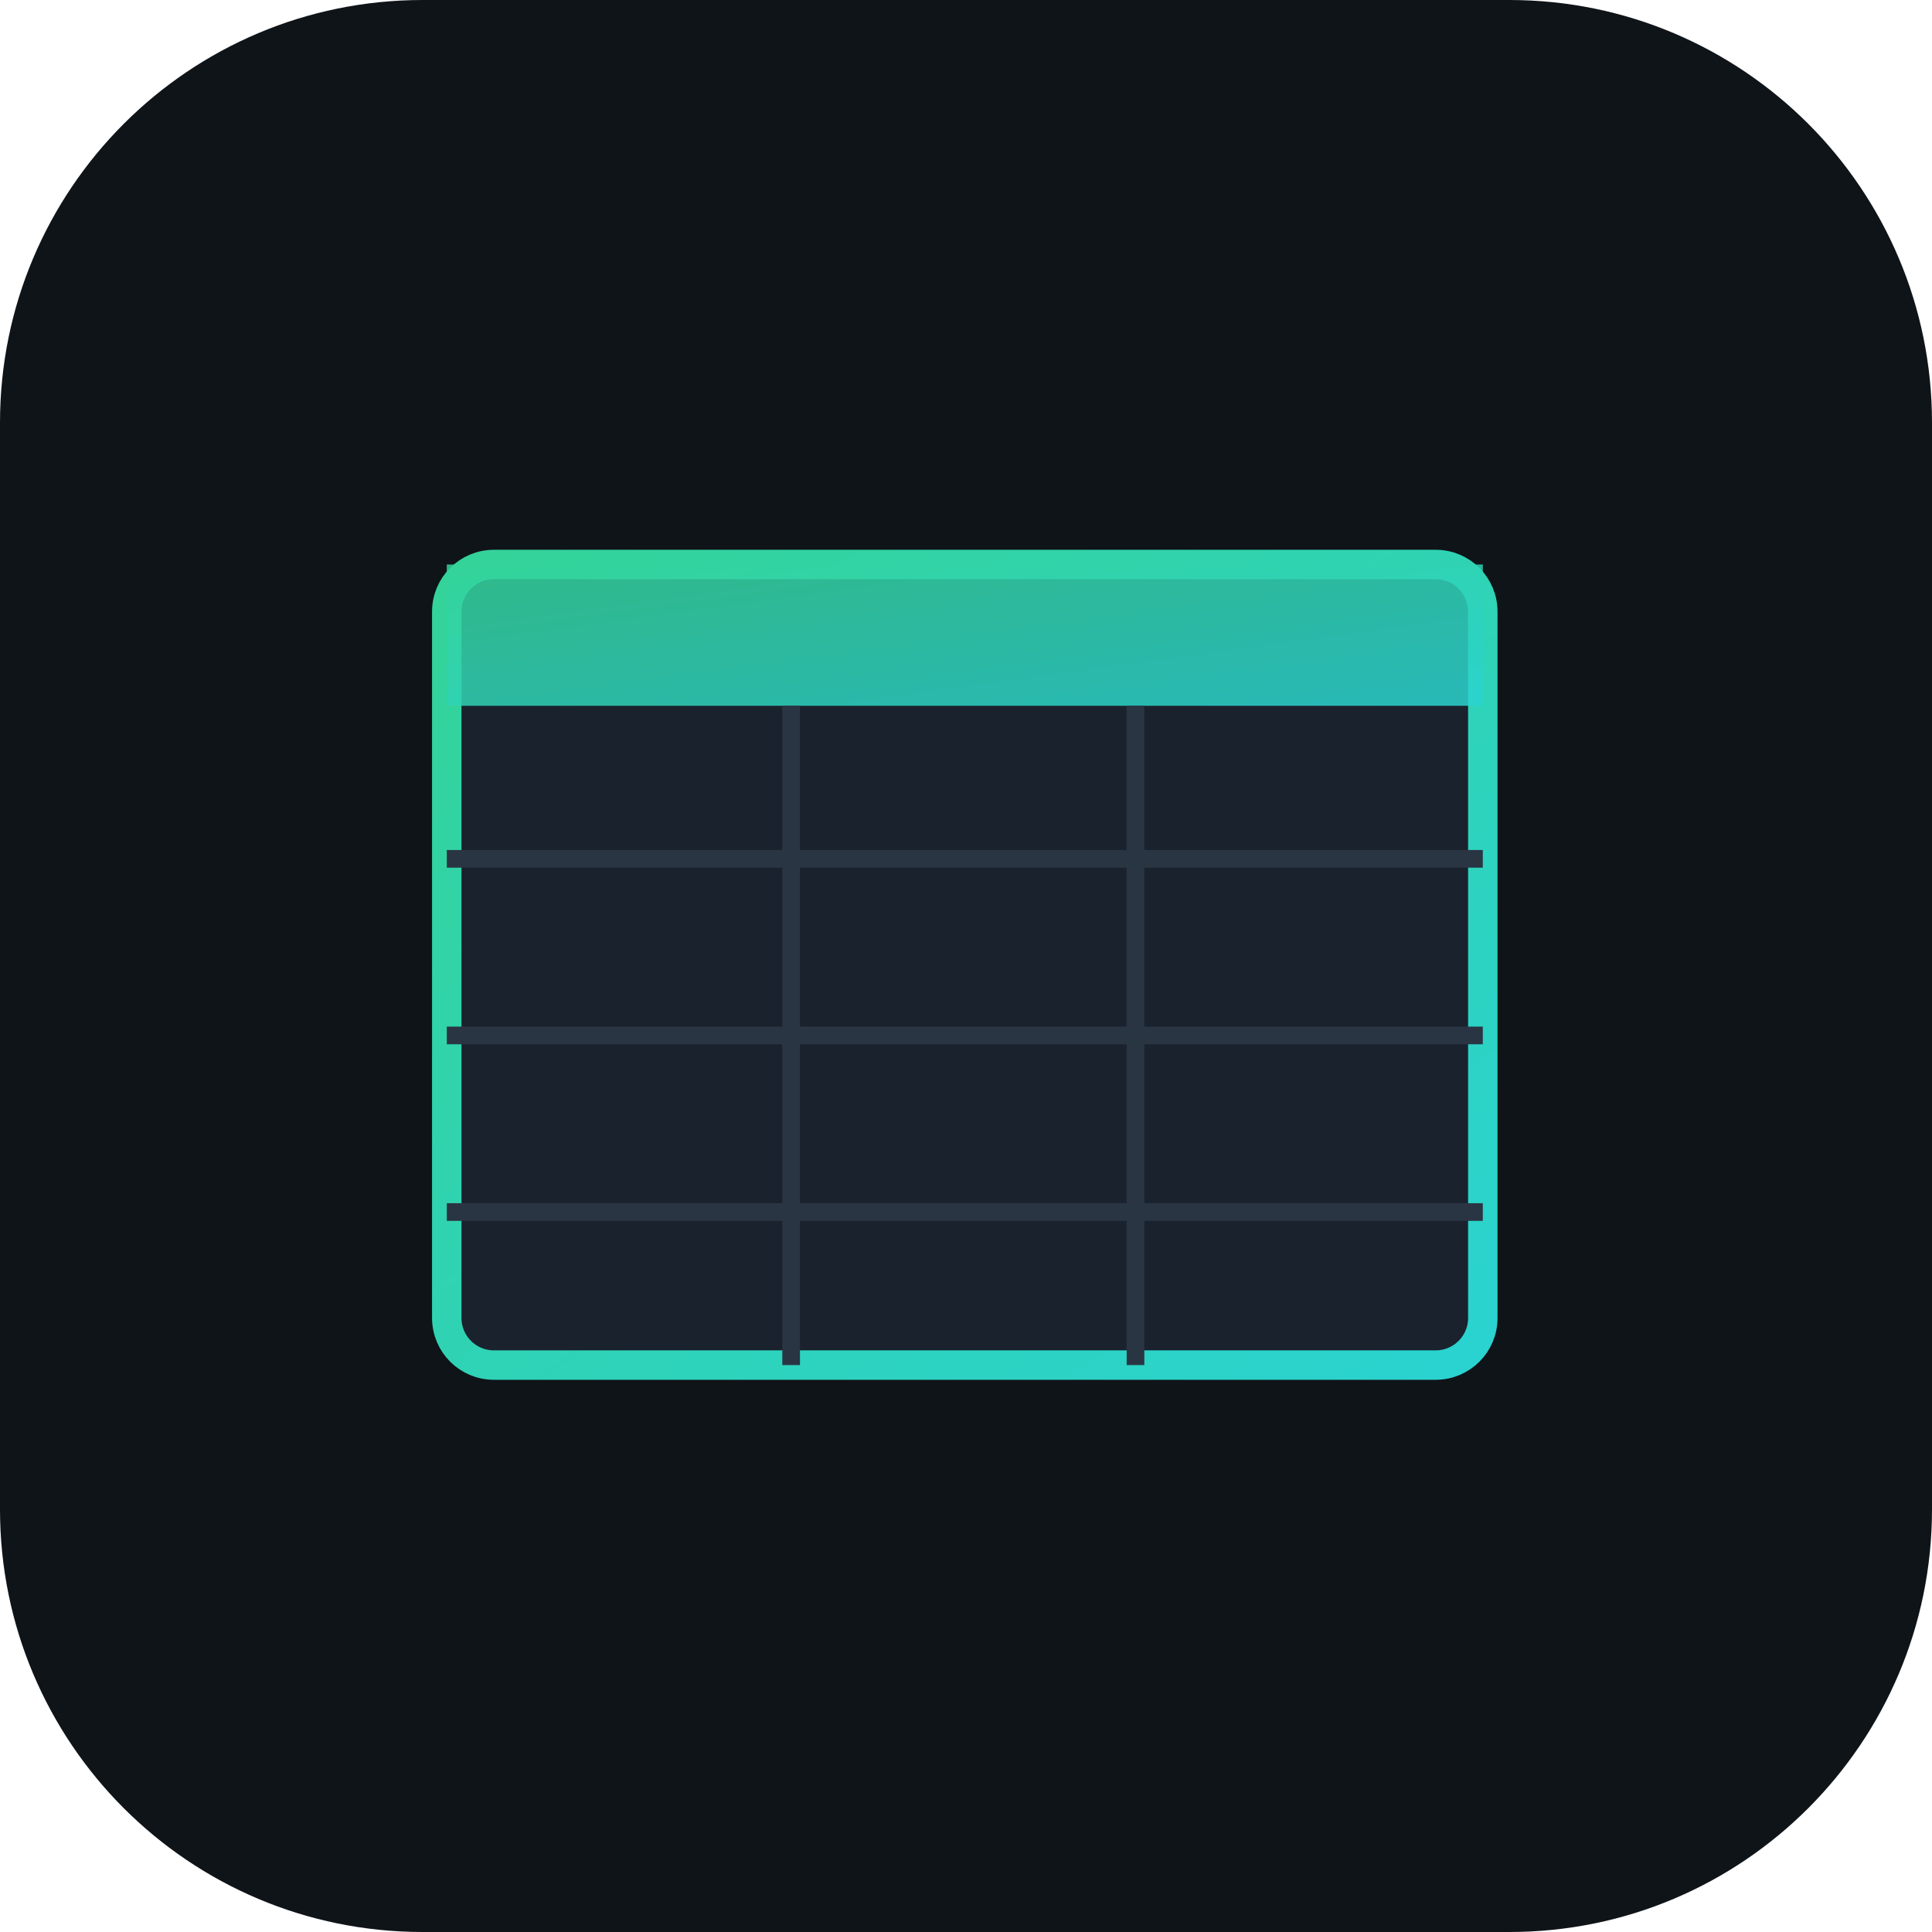
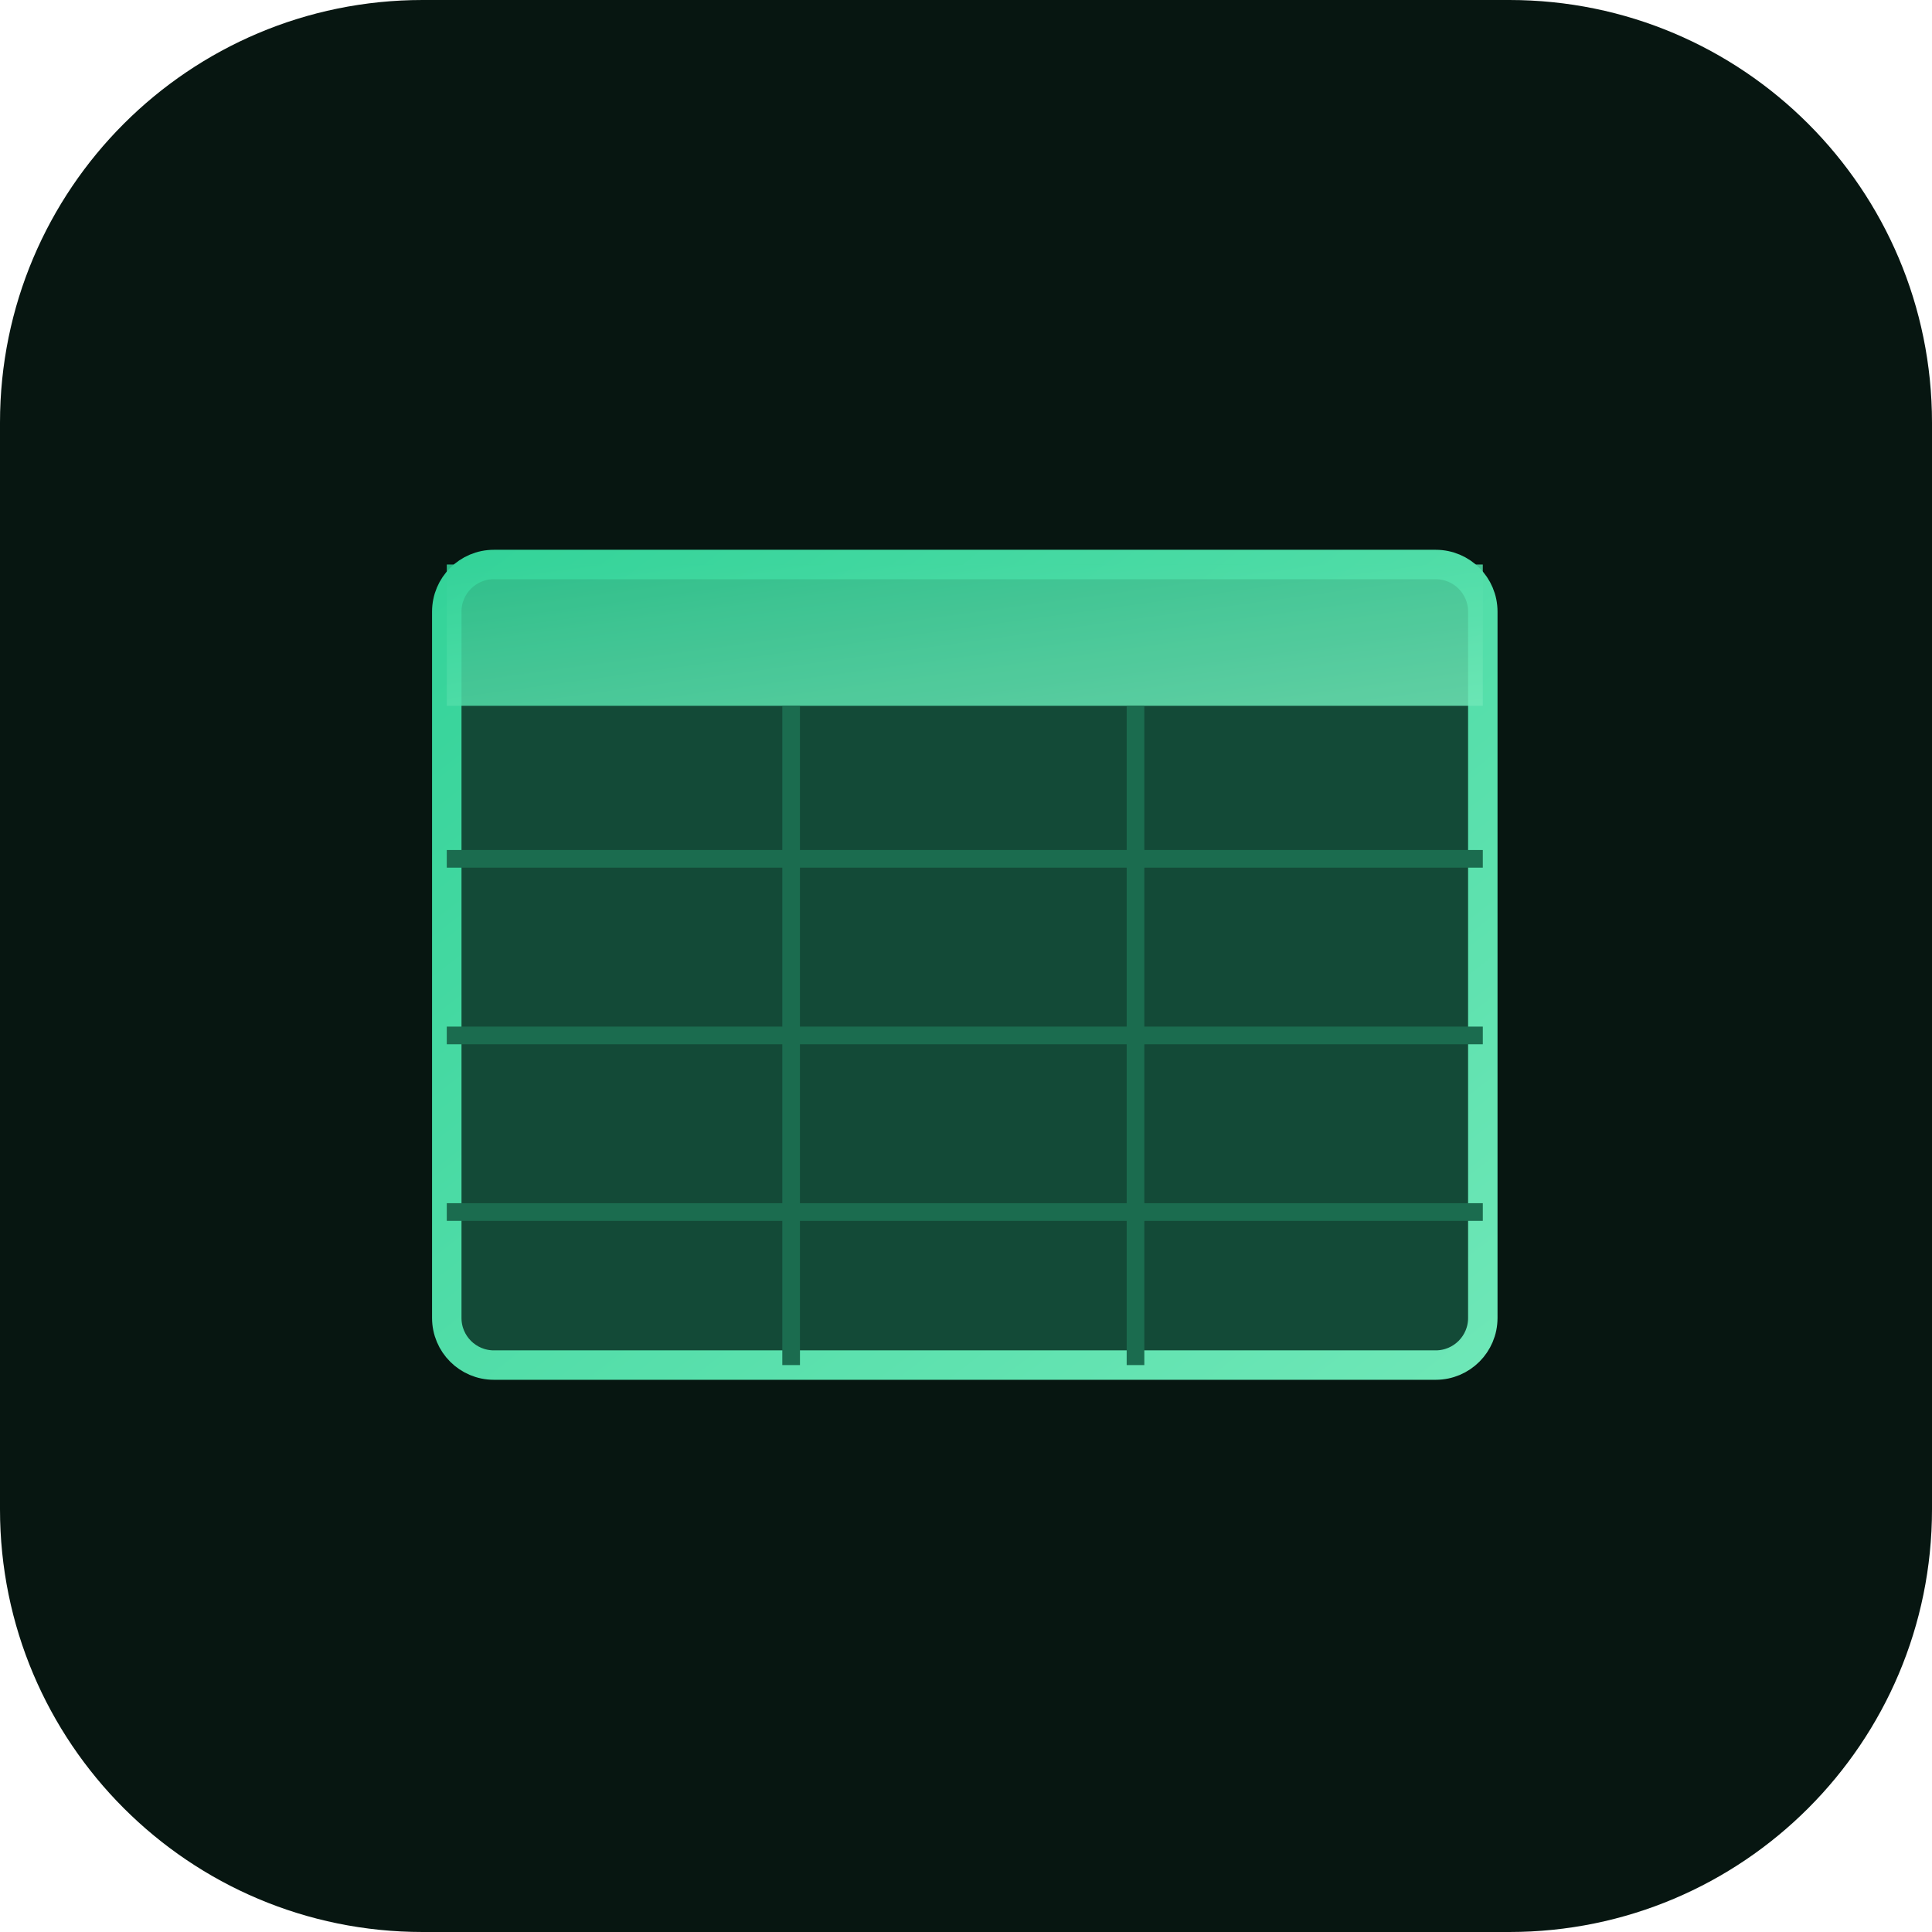
<svg xmlns="http://www.w3.org/2000/svg" viewBox="0 0 512 512" width="512" height="512" role="img" aria-label="js-editor-jsoncsv">
  <defs>
    <linearGradient id="ac" x1="0" y1="0" x2="1" y2="1">
      <stop offset="0" stop-color="#34d399" />
-       <stop offset="1" stop-color="#2ad3d0" />
+       <stop offset="1" stop-color="#6ee7b7" />
    </linearGradient>
    <linearGradient id="gWarm" x1="0%" y1="0%" x2="100%" y2="0%">
      <stop offset="0%" stop-color="#34d399" />
-       <stop offset="100%" stop-color="#2ad3d0" />
+       <stop offset="100%" stop-color="#6ee7b7" />
    </linearGradient>
    <linearGradient id="canvasGrad" x1="0%" y1="0%" x2="100%" y2="100%">
-       <stop offset="0%" stop-color="#0a0e14" />
-       <stop offset="45%" stop-color="#151c28" />
-       <stop offset="100%" stop-color="#0c1820" />
-     </linearGradient>
-     <linearGradient id="bg" x1="0" y1="0" x2="1" y2="1">
-       <stop offset="0" stop-color="#1e1b4b" />
-       <stop offset="0.55" stop-color="#0f3a4a" />
-       <stop offset="1" stop-color="#0f766e" />
+       <stop offset="0%" stop-color="#091a16" />
+       <stop offset="45%" stop-color="#103f2e" />
+       <stop offset="100%" stop-color="#071611" />
    </linearGradient>
    <radialGradient id="glowA" cx="18%" cy="22%" r="55%">
-       <stop offset="0%" stop-color="#34d399" stop-opacity="0.22" />
+       <stop offset="0%" stop-color="#34d399" stop-opacity="0.28" />
      <stop offset="100%" stop-color="#34d399" stop-opacity="0" />
    </radialGradient>
    <radialGradient id="glowB" cx="88%" cy="78%" r="50%">
-       <stop offset="0%" stop-color="#2ad3d0" stop-opacity="0.20" />
-       <stop offset="100%" stop-color="#2ad3d0" stop-opacity="0" />
+       <stop offset="0%" stop-color="#6ee7b7" stop-opacity="0.24" />
+       <stop offset="100%" stop-color="#6ee7b7" stop-opacity="0" />
    </radialGradient>
  </defs>
-   <rect width="512" height="512" rx="112" fill="#0f1419" />
+   <rect width="512" height="512" rx="112" fill="#071611" />
  <g transform="translate(56 56) scale(0.78)">
-     <rect x="80" y="120" width="352" height="272" rx="16" fill="#1a222d" stroke="url(#ac)" stroke-width="10" />
+     <rect x="80" y="120" width="352" height="272" rx="16" fill="#134a37" stroke="url(#ac)" stroke-width="10" />
    <rect x="80" y="120" width="352" height="48" fill="url(#ac)" opacity="0.85" />
-     <line x1="80" y1="220" x2="432" y2="220" stroke="#2a3544" stroke-width="6" />
-     <line x1="80" y1="280" x2="432" y2="280" stroke="#2a3544" stroke-width="6" />
-     <line x1="80" y1="340" x2="432" y2="340" stroke="#2a3544" stroke-width="6" />
-     <line x1="197" y1="168" x2="197" y2="392" stroke="#2a3544" stroke-width="6" />
-     <line x1="314" y1="168" x2="314" y2="392" stroke="#2a3544" stroke-width="6" />
+     <line x1="80" y1="220" x2="432" y2="220" stroke="#1b6c4f" stroke-width="6" />
+     <line x1="80" y1="280" x2="432" y2="280" stroke="#1b6c4f" stroke-width="6" />
+     <line x1="80" y1="340" x2="432" y2="340" stroke="#1b6c4f" stroke-width="6" />
+     <line x1="197" y1="168" x2="197" y2="392" stroke="#1b6c4f" stroke-width="6" />
+     <line x1="314" y1="168" x2="314" y2="392" stroke="#1b6c4f" stroke-width="6" />
  </g>
</svg>
